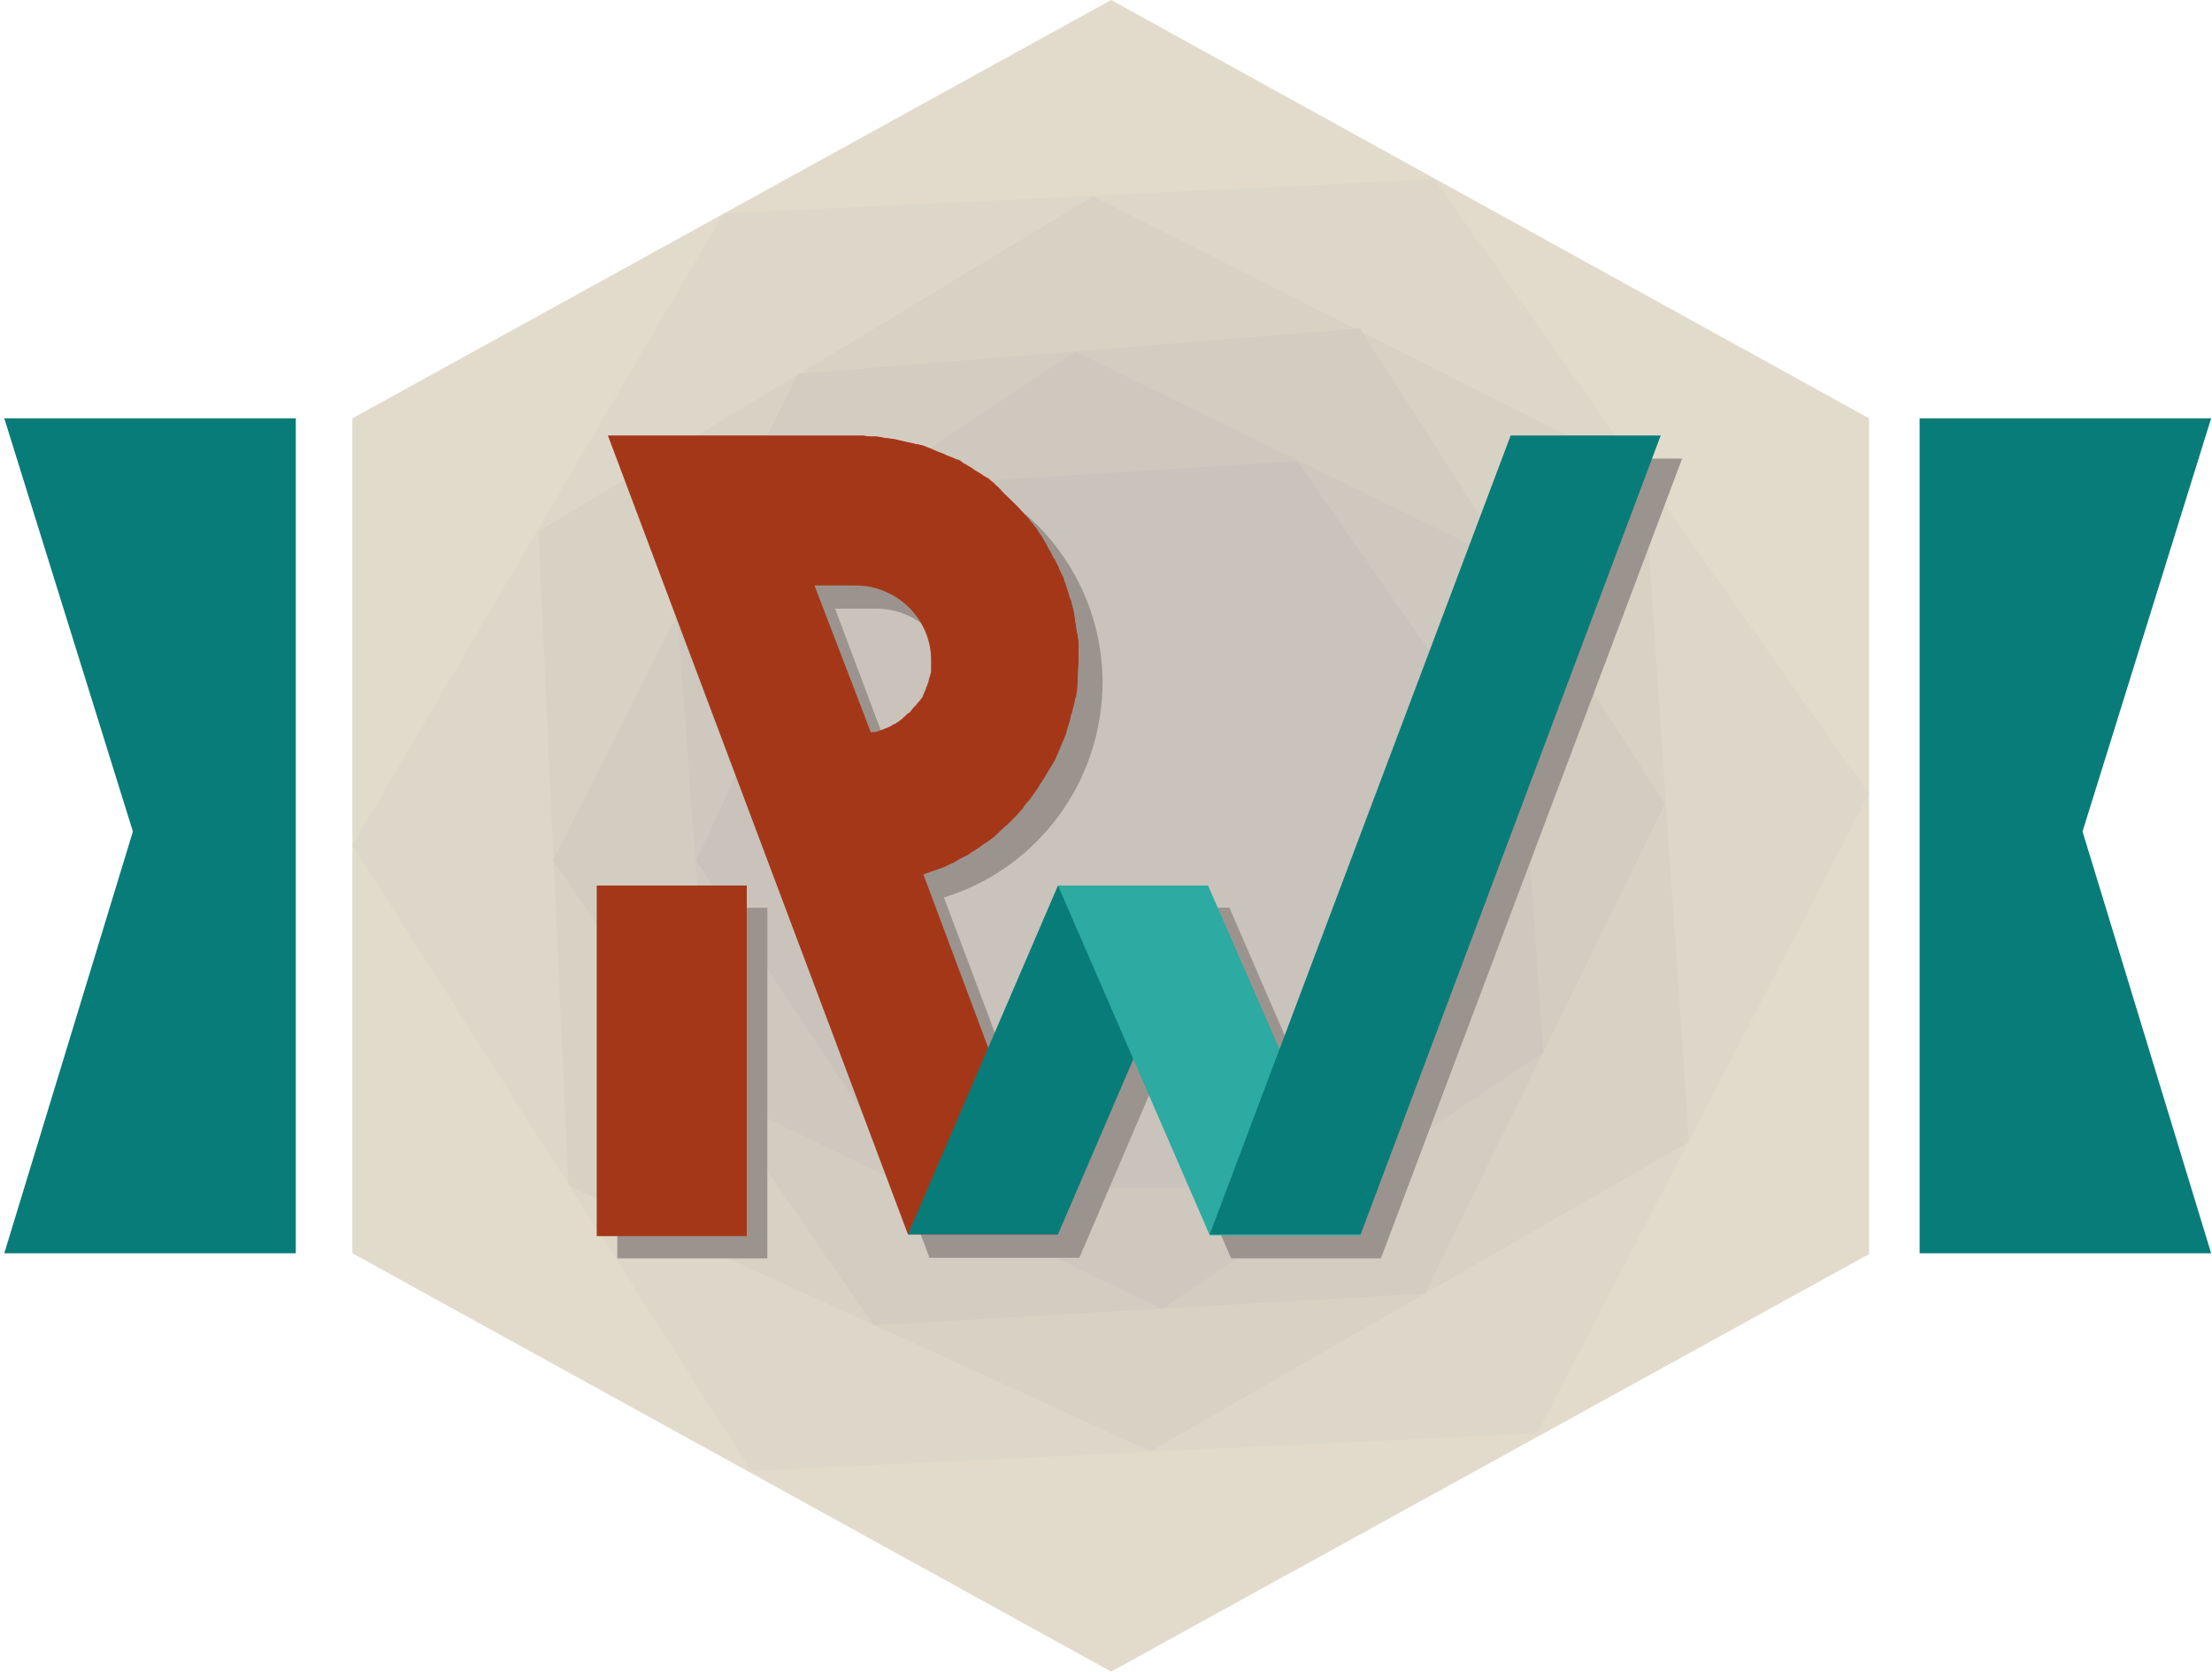
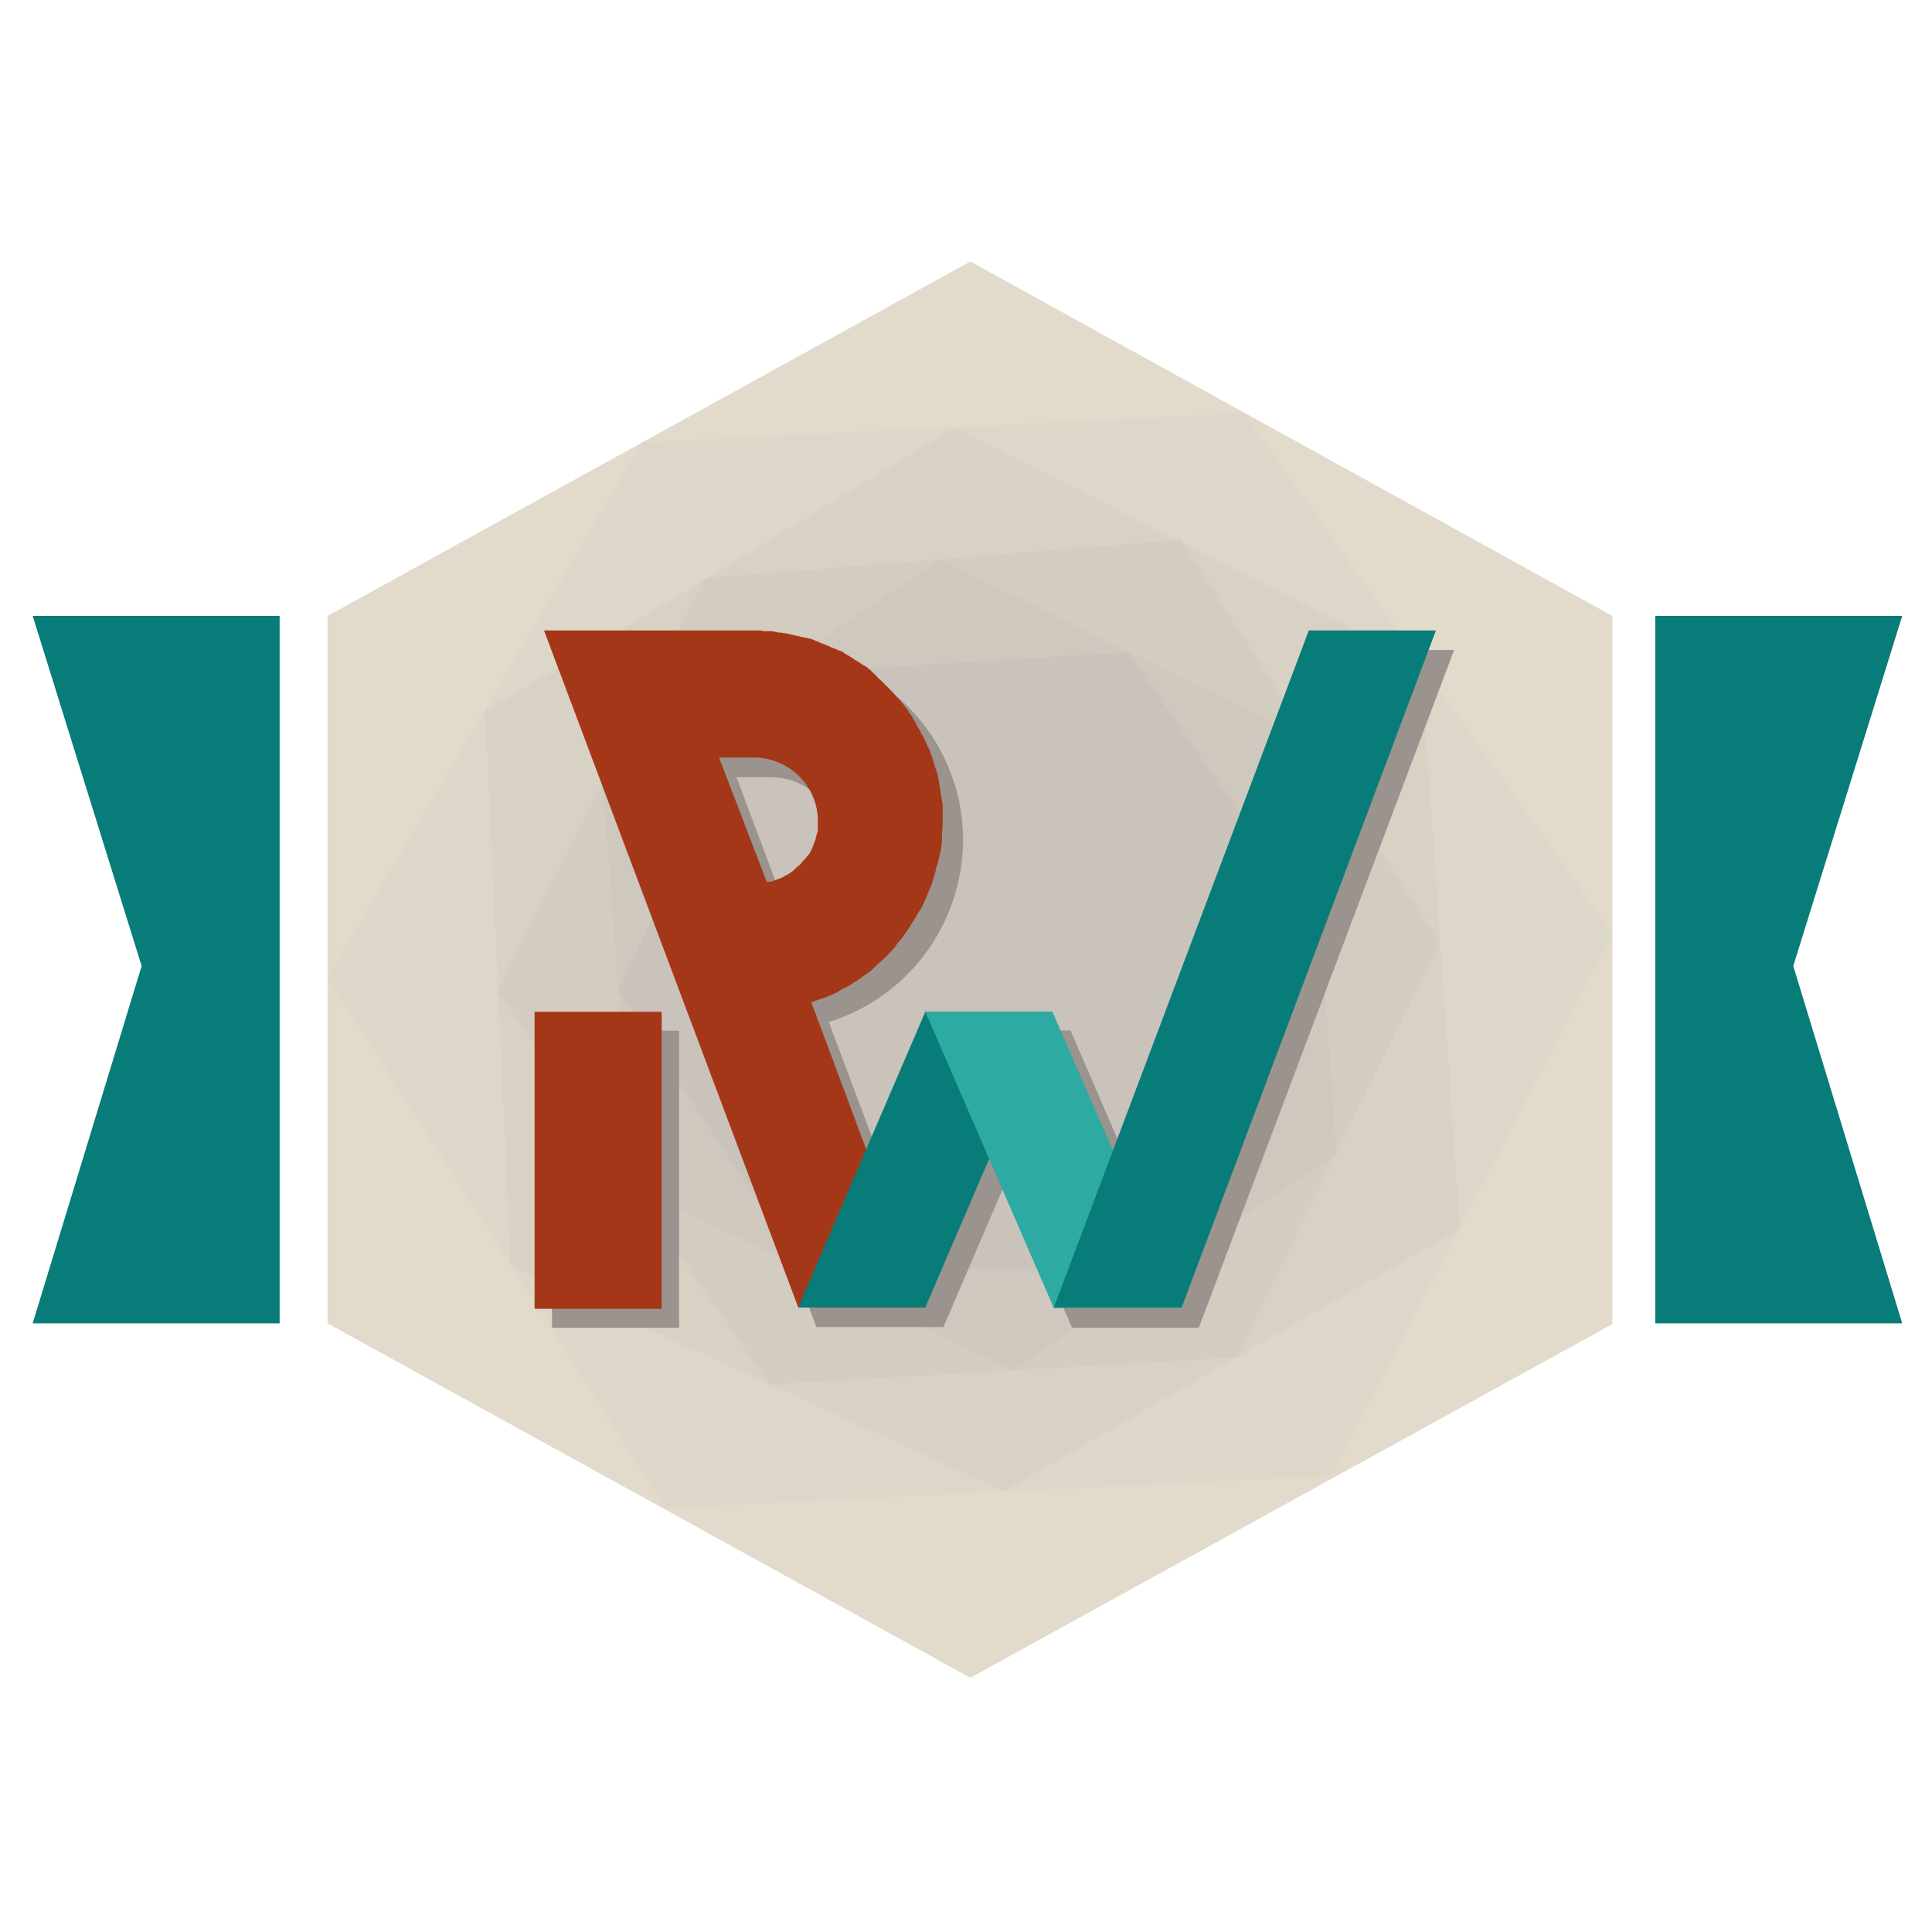
- <svg xmlns="http://www.w3.org/2000/svg" width="258" height="195" viewBox="0 0 258 195">
-   <g fill="none" fill-rule="evenodd">
-     <path fill="#087C78" d="M34.5 48.8H.5l15 48.2-15 49.2h34z" />
-     <path fill="#087C78" d="M223.9 48.8h34l-15 48.2 15 49.2h-34V48.8z" />
-     <path fill="#E2DBCB" fill-rule="nonzero" d="M129.6 195l-88.5-48.8V48.8L129.6 0 218 48.8v97.5z" />
-     <path fill="#DDD7CA" fill-rule="nonzero" d="M87.6 171.6l-46.5-73 43.3-73.7 82.9-4L218 92.6l-38.7 74.6z" />
-     <path fill="#D8D2C5" fill-rule="nonzero" d="M66.3 138.3L62.8 62l64.7-39.1 64.2 32.4 5.3 77.9-62.8 36.1z" />
-     <path fill="#D3CDC1" fill-rule="nonzero" d="M64.5 100.4l28.6-56.8 65.5-5.3 35.6 55.5-28 57.1-64.3 3.7z" />
-     <path fill="#CEC8BE" fill-rule="nonzero" d="M79 71.8L125.4 41l50.7 24.8 3.9 57-44.5 29.9-52.4-25.3z" />
-     <path fill="#C9C3BC" fill-rule="nonzero" d="M101.4 56.9l49.9-3.1L178 92.2l-21.4 46.4h-50.2l-25.2-38.2z" />
-     <g fill-rule="nonzero" fill="#9B948E">
-       <path d="M102.2 53.5c14.5 0 26.3 11.7 26.3 26.2s-11.8 26.2-26.3 26.2V88.4c4.8 0 8.8-3.9 8.8-8.7 0-4.8-3.9-8.7-8.8-8.7V53.5zm7.9 51.2l15.8 42h-17.5l-35-93.2H102.6c14.4.2 26 11.8 26 26.2-.1 11.8-7.8 21.7-18.5 25zm-6.2-16.4c4-.8 7.1-4.3 7.1-8.6 0-4.8-3.9-8.7-8.8-8.7h-4.8l6.5 17.3z" />
-       <path d="M143.4 105.9h-17.5l-17.6 40.8h17.6z" />
-       <path d="M125.9 105.9h17.5l17.7 40.9h-17.5z" />
-       <path d="M196.2 53.5h-17.6l-35 93.2h17.5z" />
-       <path d="M72 105.9h17.5v40.9H72z" />
-     </g>
-     <g fill-rule="nonzero">
-       <path d="M107.7 102c.6-.2 1.1-.4 1.7-.6.1 0 .2-.1.3-.1.6-.2 1.1-.5 1.6-.7.1-.1.2-.1.3-.2.5-.3 1-.5 1.5-.8l.1-.1c.5-.3 1-.6 1.5-1 .1-.1.2-.1.3-.2.5-.3 1-.7 1.4-1.1l.2-.2c.4-.4.8-.7 1.2-1.1l.2-.2c.4-.4.8-.8 1.2-1.3.1-.1.2-.2.2-.3.4-.5.8-.9 1.1-1.4.4-.5.7-1 1-1.5.1-.1.1-.2.2-.3l.9-1.5c.1-.1.1-.2.2-.3.3-.5.5-1 .7-1.5 0-.1.1-.1.1-.2.2-.6.5-1.1.7-1.7 0-.1.1-.2.1-.4.2-.6.4-1.2.5-1.8 0-.1 0-.2.1-.2.1-.6.3-1.1.4-1.7 0-.1 0-.2.1-.3.1-.6.2-1.2.2-1.9V79c0-.6.1-1.3.1-2v-1.3-.5c0-.3 0-.6-.1-.9 0-.2 0-.3-.1-.5 0-.3-.1-.5-.1-.8 0-.2-.1-.4-.1-.6 0-.2-.1-.5-.1-.7 0-.2-.1-.4-.1-.6-.1-.2-.1-.5-.2-.7 0-.2-.1-.4-.2-.6-.1-.2-.1-.5-.2-.7-.1-.2-.1-.4-.2-.6-.1-.2-.1-.4-.2-.6-.1-.2-.1-.4-.2-.6l-.3-.6c-.1-.2-.2-.4-.2-.5l-.3-.6c-.1-.2-.2-.4-.3-.5l-.3-.6c-.1-.2-.2-.3-.3-.5l-.3-.6c-.1-.2-.2-.3-.3-.5-.1-.2-.2-.4-.4-.6-.1-.2-.2-.3-.3-.5-.1-.2-.3-.4-.4-.5-.1-.2-.2-.3-.4-.5-.1-.2-.3-.4-.4-.5l-.4-.4c-.1-.2-.3-.3-.4-.5l-.4-.4a33172144127738.4 33172144127738.4 0 0 1-1.4-1.4c-.1-.1-.3-.2-.4-.4l-.5-.5c-.1-.1-.3-.2-.4-.4-.2-.1-.4-.3-.5-.4-.1-.1-.3-.2-.5-.3-.2-.1-.4-.3-.6-.4-.2-.1-.3-.2-.5-.3-.2-.1-.4-.3-.6-.4-.2-.1-.3-.2-.5-.3-.2-.1-.4-.2-.6-.4-.2-.1-.3-.2-.5-.2-.2-.1-.4-.2-.7-.3-.2-.1-.3-.1-.5-.2s-.4-.2-.7-.3c-.2-.1-.3-.1-.5-.2s-.5-.2-.7-.3c-.2-.1-.3-.1-.5-.2s-.5-.2-.7-.2c-.2-.1-.3-.1-.5-.1-.2-.1-.5-.1-.8-.2-.2 0-.3-.1-.5-.1-.3-.1-.5-.1-.8-.2-.2 0-.3-.1-.5-.1-.3 0-.5-.1-.8-.1-.2 0-.3 0-.5-.1-.3 0-.5-.1-.8-.1h-.5c-.3 0-.6 0-.8-.1H70.9l35 93.2h17.5l-15.7-42c0 .1 0 0 0 0zm-7.9-33.7c4.8 0 8.8 3.9 8.8 8.7v1.1c0 .2 0 .4-.1.6 0 .1 0 .2-.1.3 0 .2-.1.3-.1.5 0 .1-.1.2-.1.3-.1.2-.1.3-.2.5 0 .1-.1.2-.1.3-.1.1-.1.3-.2.4 0 .1-.1.2-.1.3-.1.1-.2.3-.3.4-.1.1-.1.2-.2.2-.1.2-.2.3-.4.5l-.1.1c-.2.2-.3.4-.5.6-.1.1-.1.1-.2.1l-.4.4c-.1.1-.2.1-.2.2-.1.1-.3.2-.4.3-.1.1-.2.1-.3.2-.1.1-.3.2-.4.2-.1.1-.2.1-.3.2-.1.1-.3.1-.4.2-.1 0-.2.1-.3.1-.2.1-.3.1-.5.2-.1 0-.2.1-.3.1-.2.1-.4.1-.6.1-.1 0-.2 0-.2.1L95 68.3h4.8z" fill="#A53719" />
-       <path fill="#087C78" d="M140.9 103.3h-17.5L105.9 144h17.5z" />
-       <path fill="#2DAAA1" d="M123.4 103.3h17.5l17.8 40.8h-17.6z" />
-       <path fill="#087C78" d="M193.7 50.8h-17.5L141.1 144h17.6z" />
-       <path fill="#A53719" d="M69.6 103.3h17.5v40.9H69.6z" />
+ <svg xmlns="http://www.w3.org/2000/svg" width="266px" height="266px" viewBox="0 0 266 266" version="1.1">
+   <g id="Page-1" stroke="none" stroke-width="1" fill="none" fill-rule="evenodd">
+     <g id="big_logo" transform="translate(4, 36)">
+       <polygon id="Shape" fill="#087C78" points="34.5 48.8 0.5 48.8 15.5 97 0.5 146.2 34.5 146.2" />
+       <polygon id="Shape" fill="#087C78" points="223.9 48.8 257.9 48.8 242.9 97 257.9 146.2 223.9 146.2 223.9 48.8" />
+       <polygon id="Shape" fill="#E2DBCB" fill-rule="nonzero" points="129.6 195 41.1 146.2 41.1 48.8 129.6 0 218 48.8 218 146.3" />
+       <polygon id="Shape" fill="#DDD7CA" fill-rule="nonzero" points="87.6 171.6 41.1 98.6 84.4 24.9 167.3 20.9 218 92.6 179.3 167.2" />
+       <polygon id="Shape" fill="#D8D2C5" fill-rule="nonzero" points="66.3 138.3 62.8 62 127.5 22.9 191.7 55.3 197 133.2 134.2 169.3" />
+       <polygon id="Shape" fill="#D3CDC1" fill-rule="nonzero" points="64.5 100.4 93.1 43.6 158.6 38.3 194.2 93.8 166.2 150.9 101.9 154.6" />
+       <polygon id="Shape" fill="#CEC8BE" fill-rule="nonzero" points="79 71.8 125.4 41 176.1 65.8 180 122.8 135.5 152.7 83.1 127.4" />
+       <polygon id="Shape" fill="#C9C3BC" fill-rule="nonzero" points="101.4 56.9 151.3 53.8 178 92.2 156.6 138.6 106.4 138.6 81.2 100.4" />
+       <g id="Page-1_2_" transform="translate(72, 53)">
+         <g id="Logo_2_">
+           <g id="RW_2_">
+             <path d="M38.1,51.7 L53.9,93.7 L36.4,93.7 L1.4,0.5 L14.5,0.5 L30.6,0.5 C45,0.7 56.6,12.3 56.6,26.7 C56.5,38.5 48.8,48.4 38.1,51.7 Z" id="Combined-Shape_12_-path" fill="#9B948E" />
+             <path d="M31.9,35.3 C35.9,34.5 39,31 39,26.7 C39,21.9 35.1,18 30.2,18 L25.4,18 L31.9,35.3 Z" id="Combined-Shape_12_" fill="#C9C3BC" fill-rule="nonzero" />
+             <path d="M30.2,0.5 C44.7,0.5 56.5,12.2 56.5,26.7 C56.5,41.2 44.7,52.9 30.2,52.9 L30.2,35.4 C35,35.4 39,31.5 39,26.7 C39,21.9 35.1,18 30.2,18 L30.2,0.5 Z" id="Combined-Shape_12_-path" fill="#9B948E" />
+             <polygon id="Rectangle-Copy-2_16_" fill="#9B948E" fill-rule="nonzero" points="71.4 52.9 53.9 52.9 36.3 93.7 53.9 93.7" />
+             <polygon id="Rectangle-Copy-4_16_" fill="#9B948E" fill-rule="nonzero" points="53.9 52.9 71.4 52.9 89.1 93.8 71.6 93.8" />
+             <polygon id="Rectangle-Copy-3_16_" fill="#9B948E" fill-rule="nonzero" points="124.2 0.5 106.6 0.5 71.6 93.7 89.1 93.7" />
+             <rect id="Rectangle_16_" fill="#9B948E" fill-rule="nonzero" x="0" y="52.9" width="17.5" height="40.9" />
+           </g>
+         </g>
+       </g>
+       <g id="Page-1" transform="translate(69, 50)" fill-rule="nonzero">
+         <g id="Logo">
+           <g id="RW">
+             <path d="M38.7,52 C39.3,51.8 39.8,51.6 40.4,51.4 C40.5,51.4 40.6,51.3 40.7,51.3 C41.3,51.1 41.8,50.8 42.3,50.6 C42.4,50.5 42.5,50.5 42.6,50.4 C43.1,50.1 43.6,49.9 44.1,49.6 C44.1,49.6 44.2,49.5 44.2,49.5 C44.7,49.2 45.2,48.9 45.7,48.5 C45.8,48.4 45.9,48.4 46,48.3 C46.5,48 47,47.6 47.4,47.2 C47.5,47.1 47.5,47.1 47.6,47 C48,46.6 48.4,46.3 48.8,45.9 C48.9,45.8 48.9,45.8 49,45.7 C49.4,45.3 49.8,44.9 50.2,44.4 C50.3,44.3 50.4,44.2 50.4,44.1 C50.8,43.6 51.2,43.2 51.5,42.7 C51.5,42.7 51.5,42.7 51.5,42.7 C51.9,42.2 52.2,41.7 52.5,41.2 C52.6,41.1 52.6,41 52.7,40.9 C53,40.4 53.3,39.9 53.6,39.4 C53.7,39.3 53.7,39.2 53.8,39.1 C54.1,38.6 54.3,38.1 54.5,37.6 C54.5,37.5 54.6,37.5 54.6,37.4 C54.8,36.8 55.1,36.3 55.3,35.7 C55.3,35.6 55.4,35.5 55.4,35.3 C55.6,34.7 55.8,34.1 55.9,33.5 C55.9,33.4 55.9,33.3 56,33.3 C56.1,32.7 56.3,32.2 56.4,31.6 C56.4,31.5 56.4,31.4 56.5,31.3 C56.6,30.7 56.7,30.1 56.7,29.4 C56.7,29.3 56.7,29.1 56.7,29 C56.7,28.4 56.8,27.7 56.8,27 C56.8,26.5 56.8,26.1 56.8,25.7 C56.8,25.5 56.8,25.4 56.8,25.2 C56.8,24.9 56.8,24.6 56.7,24.3 C56.7,24.1 56.7,24 56.6,23.8 C56.6,23.5 56.5,23.3 56.5,23 C56.5,22.8 56.4,22.6 56.4,22.4 C56.4,22.2 56.3,21.9 56.3,21.7 C56.3,21.5 56.2,21.3 56.2,21.1 C56.1,20.9 56.1,20.6 56,20.4 C56,20.2 55.9,20 55.8,19.8 C55.7,19.6 55.7,19.3 55.6,19.1 C55.5,18.9 55.5,18.7 55.4,18.5 C55.3,18.3 55.3,18.1 55.2,17.9 C55.1,17.7 55.1,17.5 55,17.3 C54.9,17.1 54.8,16.9 54.7,16.7 C54.6,16.5 54.5,16.3 54.5,16.2 C54.4,16 54.3,15.8 54.2,15.6 C54.1,15.4 54,15.2 53.9,15.1 C53.8,14.9 53.7,14.7 53.6,14.5 C53.5,14.3 53.4,14.2 53.3,14 C53.2,13.8 53.1,13.6 53,13.4 C52.9,13.2 52.8,13.1 52.7,12.9 C52.6,12.7 52.5,12.5 52.3,12.3 C52.2,12.1 52.1,12 52,11.8 C51.9,11.6 51.7,11.4 51.6,11.3 C51.5,11.1 51.4,11 51.2,10.8 C51.1,10.6 50.9,10.4 50.8,10.3 C50.7,10.2 50.5,10 50.4,9.9 C50.3,9.7 50.1,9.6 50,9.4 C49.9,9.3 49.7,9.1 49.6,9 C49.4,8.8 49.3,8.7 49.1,8.5 C49,8.4 48.8,8.2 48.7,8.1 C48.5,7.9 48.4,7.8 48.2,7.6 C48.1,7.5 47.9,7.4 47.8,7.2 C47.6,7 47.5,6.9 47.3,6.7 C47.2,6.6 47,6.5 46.9,6.3 C46.7,6.2 46.5,6 46.4,5.9 C46.3,5.8 46.1,5.7 45.9,5.6 C45.7,5.5 45.5,5.3 45.3,5.2 C45.1,5.1 45,5 44.8,4.9 C44.6,4.8 44.4,4.6 44.2,4.5 C44,4.4 43.9,4.3 43.7,4.2 C43.5,4.1 43.3,4 43.1,3.8 C42.9,3.7 42.8,3.6 42.6,3.6 C42.4,3.5 42.2,3.4 41.9,3.3 C41.7,3.2 41.6,3.2 41.4,3.1 C41.2,3 41,2.9 40.7,2.8 C40.5,2.7 40.4,2.7 40.2,2.6 C40,2.5 39.7,2.4 39.5,2.3 C39.3,2.2 39.2,2.2 39,2.1 C38.8,2 38.5,1.9 38.3,1.9 C38.1,1.8 38,1.8 37.8,1.8 C37.6,1.7 37.3,1.7 37,1.6 C36.8,1.6 36.7,1.5 36.5,1.5 C36.2,1.4 36,1.4 35.7,1.3 C35.5,1.3 35.4,1.2 35.2,1.2 C34.9,1.2 34.7,1.1 34.4,1.1 C34.2,1.1 34.1,1.1 33.9,1 C33.6,1 33.4,0.9 33.1,0.9 C32.9,0.9 32.8,0.9 32.6,0.9 C32.3,0.9 32,0.9 31.8,0.8 C31.6,0.8 31.5,0.8 31.3,0.8 C31.1,0.8 30.8,0.8 30.6,0.8 L15,0.8 L1.9,0.8 L36.9,94 L54.4,94 L38.7,52 C38.7,52.1 38.7,52 38.7,52 Z M30.8,18.3 C35.6,18.3 39.6,22.2 39.6,27 C39.6,27.3 39.6,27.6 39.6,27.8 C39.6,27.9 39.6,28 39.6,28.1 C39.6,28.3 39.6,28.5 39.5,28.7 C39.5,28.8 39.5,28.9 39.4,29 C39.4,29.2 39.3,29.3 39.3,29.5 C39.3,29.6 39.2,29.7 39.2,29.8 C39.1,30 39.1,30.1 39,30.3 C39,30.4 38.9,30.5 38.9,30.6 C38.8,30.7 38.8,30.9 38.7,31 C38.7,31.1 38.6,31.2 38.6,31.3 C38.5,31.4 38.4,31.6 38.3,31.7 C38.2,31.8 38.2,31.9 38.1,31.9 C38,32.1 37.9,32.2 37.7,32.4 C37.7,32.4 37.6,32.5 37.6,32.5 C37.4,32.7 37.3,32.9 37.1,33.1 C37,33.2 37,33.2 36.9,33.2 C36.8,33.3 36.6,33.5 36.5,33.6 C36.4,33.7 36.3,33.7 36.3,33.8 C36.2,33.9 36,34 35.9,34.1 C35.8,34.2 35.7,34.2 35.6,34.3 C35.5,34.4 35.3,34.5 35.2,34.5 C35.1,34.6 35,34.6 34.9,34.7 C34.8,34.8 34.6,34.8 34.5,34.9 C34.4,34.9 34.3,35 34.2,35 C34,35.1 33.9,35.1 33.7,35.2 C33.6,35.2 33.5,35.3 33.4,35.3 C33.2,35.4 33,35.4 32.8,35.4 C32.7,35.4 32.6,35.4 32.6,35.5 C32.6,35.5 32.6,35.5 32.6,35.5 L26,18.3 L30.8,18.3 Z" id="Shape" fill="#A53719" />
+             <polygon id="Rectangle-Copy-2_14_" fill="#087C78" points="71.9 53.3 54.4 53.3 36.9 94 54.4 94" />
+             <polygon id="Rectangle-Copy-4_14_" fill="#2DAAA1" points="54.4 53.3 71.9 53.3 89.7 94.1 72.1 94.1" />
+             <polygon id="Rectangle-Copy-3_14_" fill="#087C78" points="124.7 0.8 107.2 0.8 72.1 94 89.7 94" />
+             <rect id="Rectangle_14_" fill="#A53719" x="0.6" y="53.3" width="17.5" height="40.9" />
+           </g>
+         </g>
+       </g>
    </g>
  </g>
</svg>
